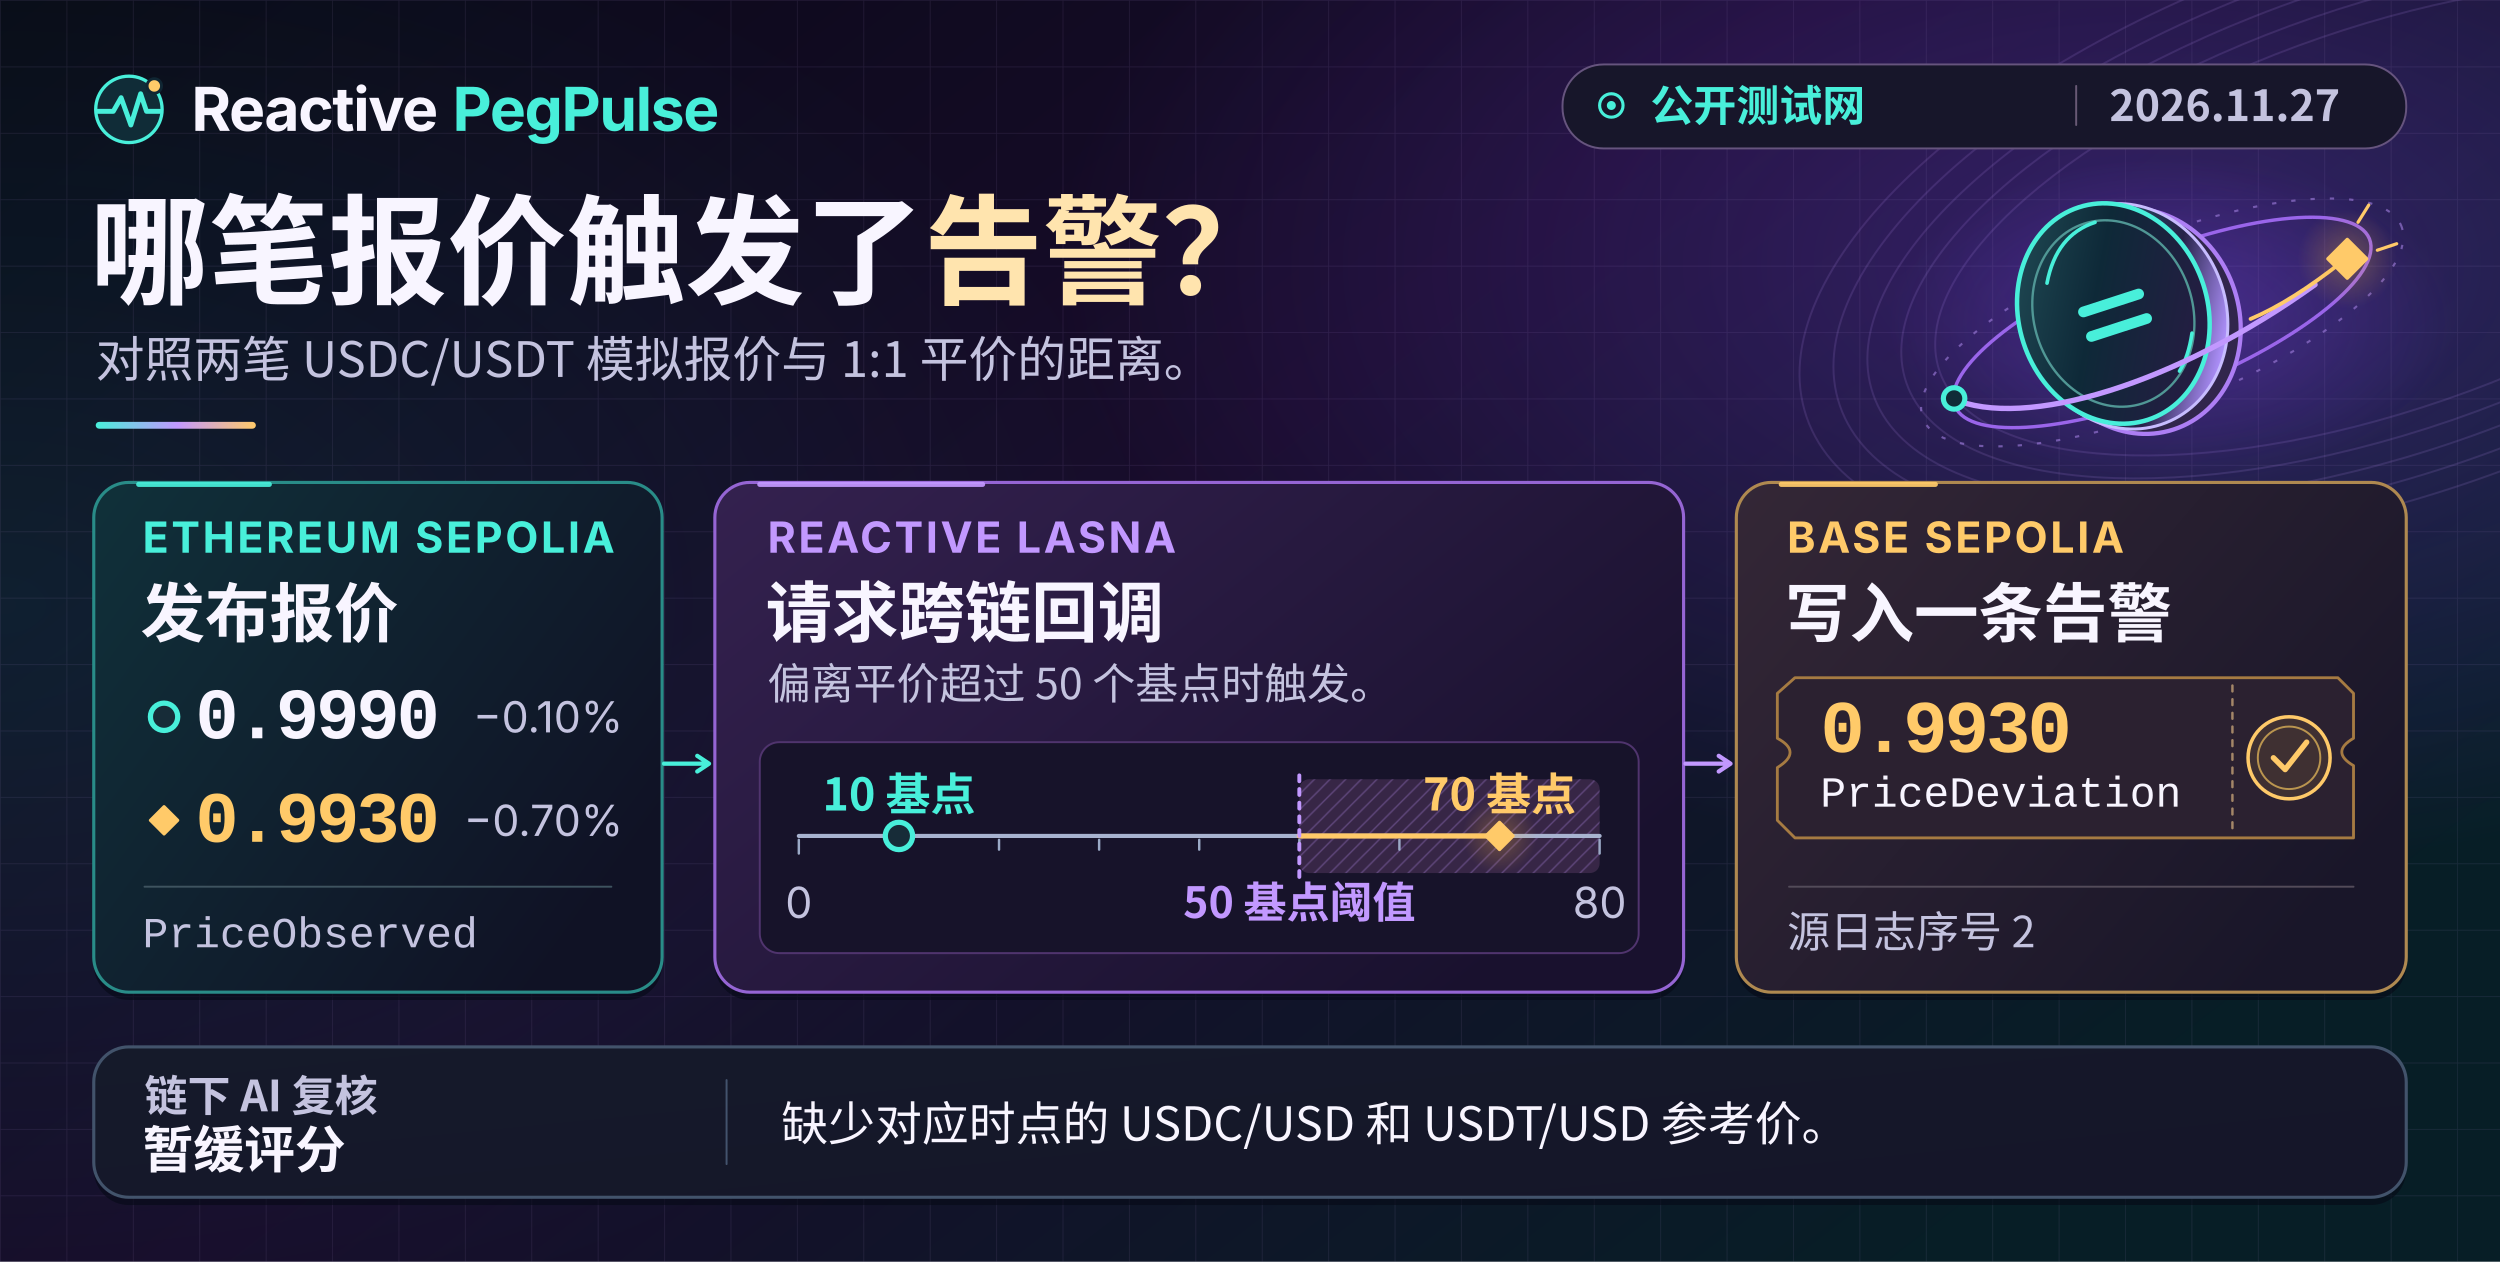
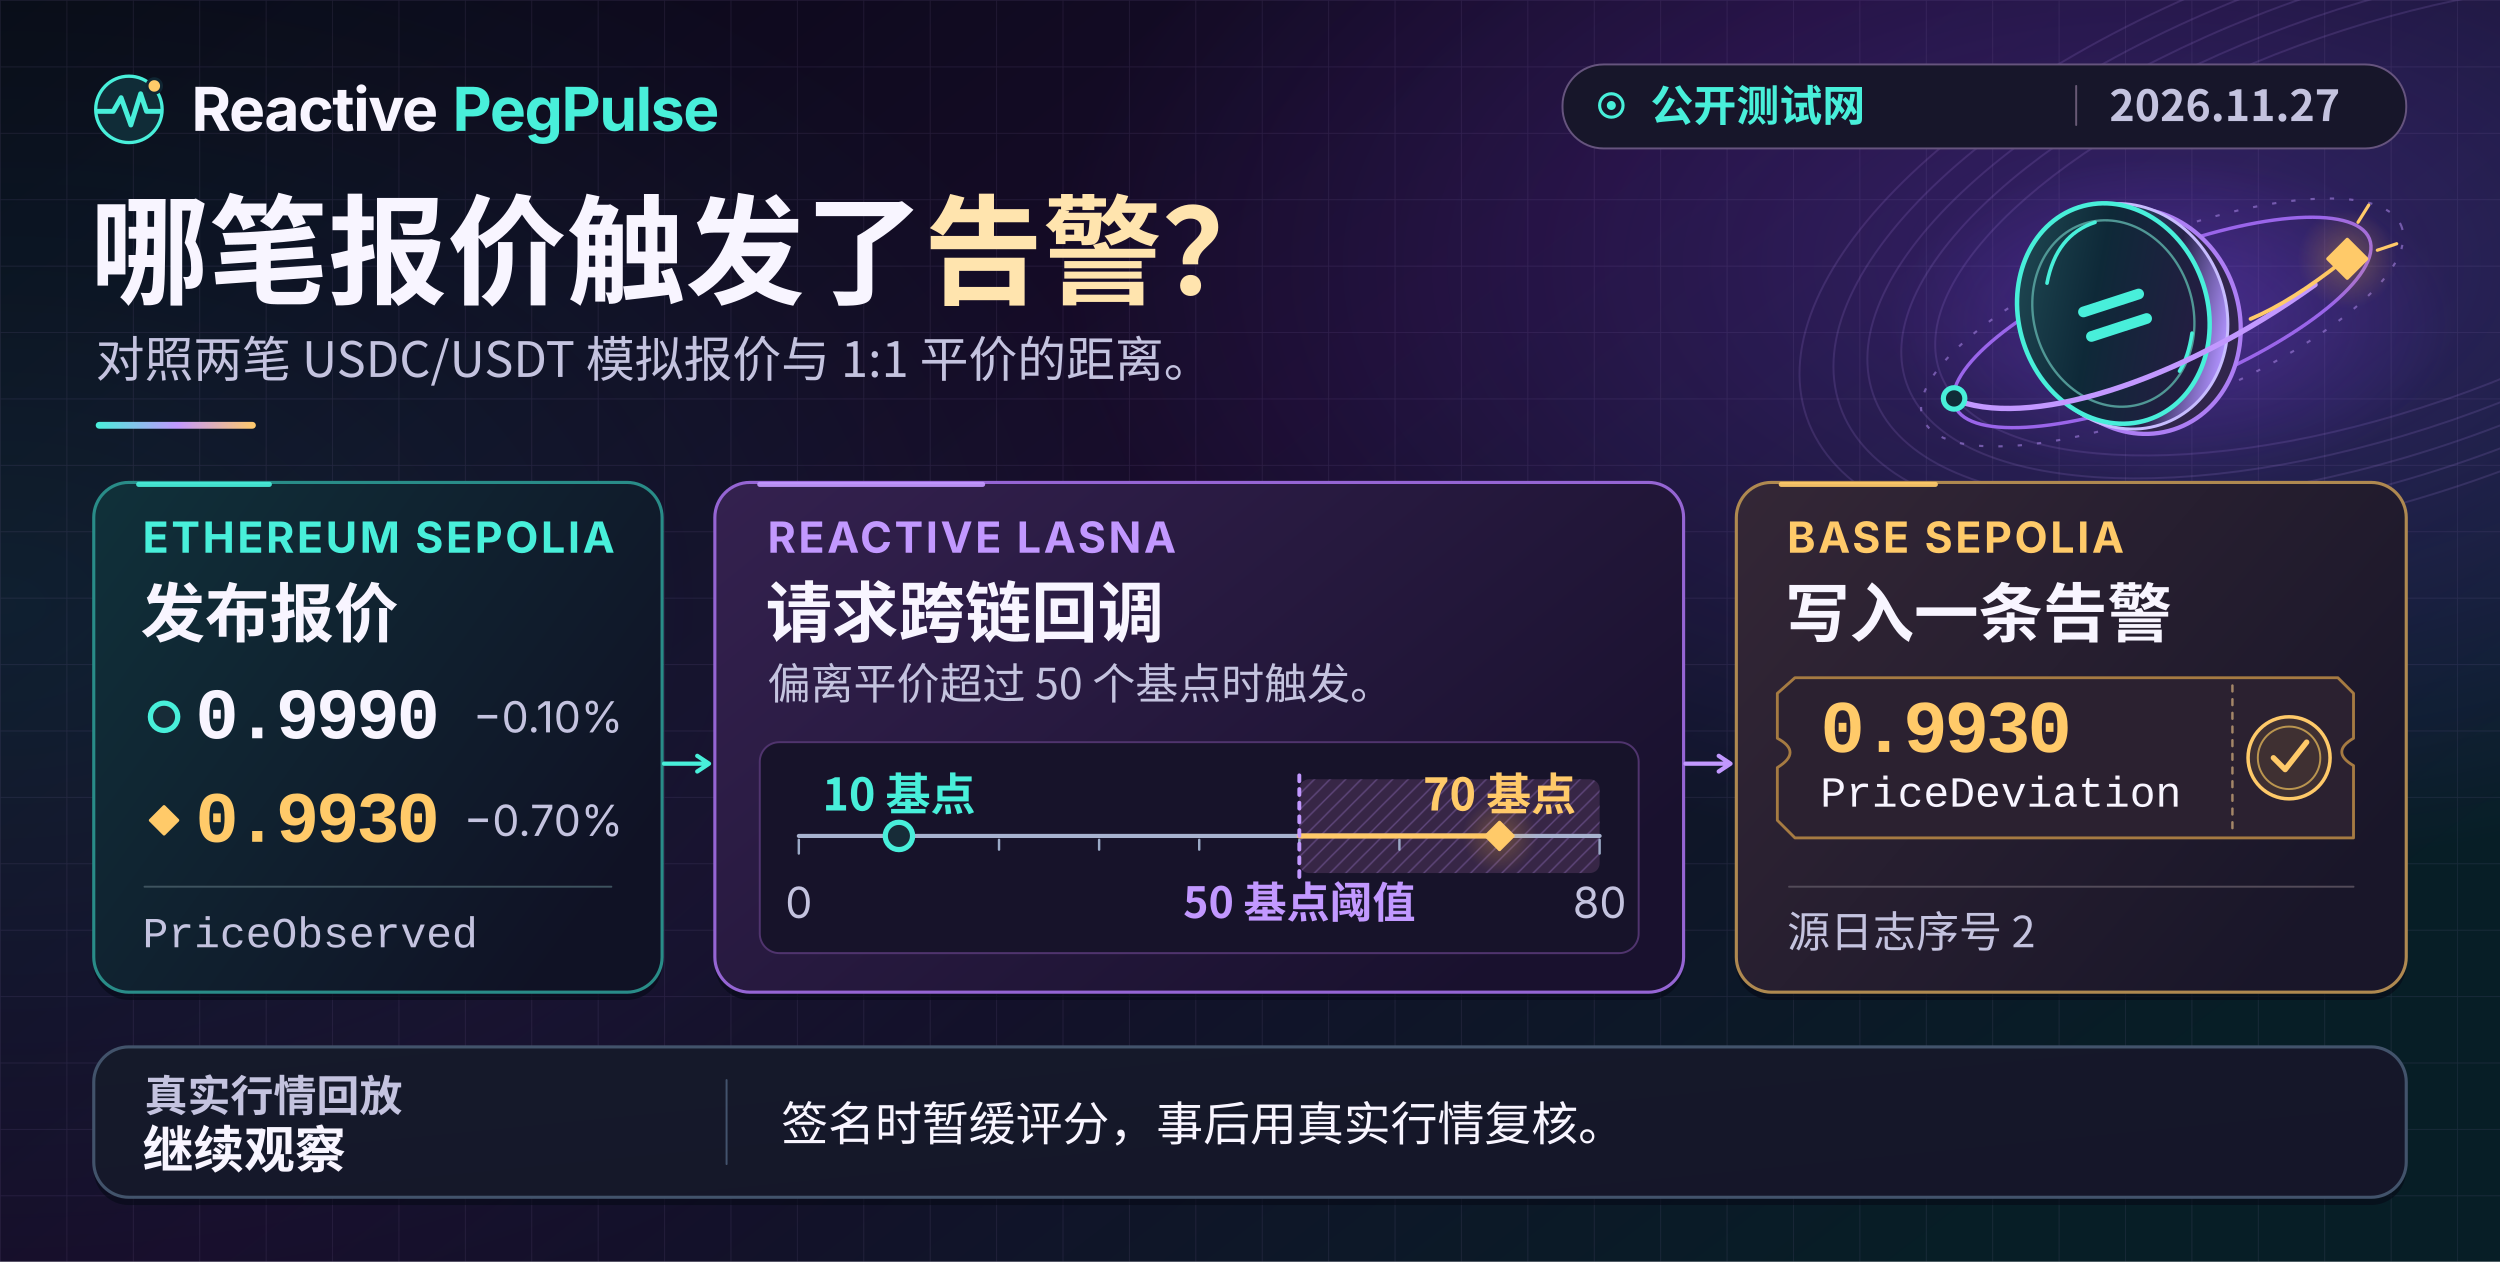
<svg xmlns="http://www.w3.org/2000/svg" aria-labelledby="title description" lang="zh-CN" width="1280" height="646" viewBox="0 0 1280 646" role="img">
  <defs>
    <linearGradient id="field" x1="0%" y1="0%" x2="100%" y2="65%">
      <stop offset="0%" stop-color="#080915" />
      <stop offset="51%" stop-color="#180c2b" />
      <stop offset="100%" stop-color="#071e26" />
    </linearGradient>
    <linearGradient id="origin" x1="0%" y1="0%" x2="100%" y2="65%">
      <stop offset="0%" stop-color="#10313a" />
      <stop offset="100%" stop-color="#101225" />
    </linearGradient>
    <linearGradient id="gate" x1="0%" y1="0%" x2="100%" y2="65%">
      <stop offset="0%" stop-color="#34214f" />
      <stop offset="100%" stop-color="#19112e" />
    </linearGradient>
    <linearGradient id="sink" x1="0%" y1="0%" x2="100%" y2="65%">
      <stop offset="0%" stop-color="#342736" />
      <stop offset="100%" stop-color="#191629" />
    </linearGradient>
    <linearGradient id="review" x1="0%" y1="0%" x2="100%" y2="65%">
      <stop offset="0%" stop-color="#151a2a" />
      <stop offset="100%" stop-color="#151629" />
    </linearGradient>
    <linearGradient id="metal" x1="0%" y1="0%" x2="100%" y2="65%">
      <stop offset="0%" stop-color="#52e6d7" />
      <stop offset="37%" stop-color="#225966" />
      <stop offset="74%" stop-color="#262249" />
      <stop offset="100%" stop-color="#b193ff" />
    </linearGradient>
    <linearGradient id="coin" x1="0%" y1="0%" x2="100%" y2="65%">
      <stop offset="0%" stop-color="#24515a" />
      <stop offset="49%" stop-color="#0e2938" />
      <stop offset="100%" stop-color="#261c43" />
    </linearGradient>
    <linearGradient id="spectrum" x1="0%" y1="0%" x2="100%" y2="0%">
      <stop offset="0%" stop-color="#48efda" />
      <stop offset="51%" stop-color="#c298ff" />
      <stop offset="100%" stop-color="#ffca69" />
    </linearGradient>
    <radialGradient id="orchid-light">
      <stop offset="0%" stop-color="#8748ff" stop-opacity=".29" />
      <stop offset="100%" stop-color="#8748ff" stop-opacity="0" />
    </radialGradient>
    <radialGradient id="teal-light">
      <stop offset="0%" stop-color="#17cbb9" stop-opacity=".11" />
      <stop offset="100%" stop-color="#17cbb9" stop-opacity="0" />
    </radialGradient>
    <radialGradient id="gold-light">
      <stop offset="0%" stop-color="#ffb939" stop-opacity=".28" />
      <stop offset="100%" stop-color="#ffb939" stop-opacity="0" />
    </radialGradient>
    <pattern id="grid" width="34" height="34" patternUnits="userSpaceOnUse">
      <path d="M34 0 H0 V34" stroke="#ab8bd2" stroke-width="0.8" fill="none" stroke-linecap="round" stroke-linejoin="round" opacity=".12" />
    </pattern>
    <pattern id="tail-hatch" width="8" height="8" patternUnits="userSpaceOnUse">
      <path d="M-2 2 L2 -2 M0 8 L8 0 M6 10 L10 6" stroke="#c298ff" stroke-width="0.75" fill="none" stroke-linecap="round" stroke-linejoin="round" opacity=".28" />
    </pattern>
  </defs>
  <rect x="0" y="0" width="1280" height="646" fill="url(#field)" />
  <ellipse cx="1100.8" cy="135.66" rx="563.2" ry="310.08" fill="url(#orchid-light)" />
  <ellipse cx="0" cy="310.08" rx="601.6" ry="387.6" fill="url(#teal-light)" />
  <rect x="0" y="0" width="1280" height="646" fill="url(#grid)" />
  <g transform="rotate(-19 1220 112)" opacity=".14">
    <ellipse cx="1220" cy="112" rx="240" ry="98" fill="none" stroke="#c298ff" stroke-width="1" />
    <ellipse cx="1220" cy="112" rx="258" ry="109" fill="none" stroke="#c298ff" stroke-width="1" />
    <ellipse cx="1220" cy="112" rx="276" ry="120" fill="none" stroke="#c298ff" stroke-width="1" />
    <ellipse cx="1220" cy="112" rx="294" ry="131" fill="none" stroke="#c298ff" stroke-width="1" />
    <ellipse cx="1220" cy="112" rx="312" ry="142" fill="none" stroke="#c298ff" stroke-width="1" />
  </g>
  <g transform="translate(48 38) scale(1)">
    <circle cx="18" cy="18" r="17" fill="#102c37" stroke="#48efda" stroke-width="1.7" />
    <path d="M2 19 H10 L14 12 L19 26 L24 10 L27 19 H34" stroke="#48efda" stroke-width="2.5" fill="none" stroke-linecap="round" stroke-linejoin="round" />
    <circle cx="31" cy="6" r="3.7" fill="#ffca69" stroke="#102633" stroke-width="1.5" />
  </g>
  <text x="98" y="67" fill="#f8f5ff" font-size="31" font-weight="700" font-family="Inter, -apple-system, BlinkMacSystemFont, 'Segoe UI', Arial, sans-serif" text-anchor="start" letter-spacing="-0.7">
    <tspan>Reactive </tspan>
    <tspan fill="#48efda">PegPulse</tspan>
  </text>
  <rect x="800" y="33" width="432" height="43" fill="#17162a" rx="21" stroke="#66547e" />
  <circle cx="825" cy="54" r="6" fill="none" stroke="#48efda" stroke-width="1.6" />
  <circle cx="825" cy="54" r="2.3" fill="#48efda" />
  <text x="845" y="62" fill="#48efda" font-size="22" font-weight="700" font-family="'Noto Sans CJK SC','PingFang SC','Microsoft YaHei',sans-serif" text-anchor="start" letter-spacing="0">公开测试网</text>
  <path d="M1063 44 V64" stroke="#685975" stroke-width="1" fill="none" stroke-linecap="round" stroke-linejoin="round" />
  <text x="1080" y="62" fill="#c4c3df" font-size="22" font-weight="600" font-family="'Noto Sans CJK SC','PingFang SC','Microsoft YaHei',sans-serif" text-anchor="start" letter-spacing="0">2026.11.27</text>
  <g transform="translate(1105 160) scale(1.1)">
    <ellipse cx="7" cy="5" rx="133" ry="77" fill="url(#orchid-light)" />
    <g transform="rotate(-22)">
      <ellipse cx="0" cy="5" rx="104" ry="32" fill="none" stroke="#9a65ea" stroke-width="1.6" />
      <ellipse cx="0" cy="5" rx="120" ry="39" fill="none" stroke="#9272ce" stroke-width="1" stroke-dasharray="2 7" opacity=".7" />
    </g>
    <g transform="rotate(-18)">
      <ellipse cx="-10" cy="1" rx="47" ry="53" fill="#31264c" stroke="#ad7ef4" stroke-width="2" />
      <ellipse cx="-15" cy="-3" rx="47" ry="53" fill="url(#metal)" stroke="#c7bcff" stroke-width="1.4" />
      <ellipse cx="-20" cy="-6" rx="44" ry="52" fill="url(#coin)" stroke="#48efda" stroke-width="2.1" />
      <ellipse cx="-20" cy="-6" rx="37" ry="44" fill="none" stroke="#509795" stroke-width="1.1" />
      <path d="M-45 -29 Q-34 -49 -15 -49 M1 29 Q7 24 12 14" stroke="#48efda" stroke-width="1.7" fill="none" stroke-linecap="round" stroke-linejoin="round" />
      <path d="M-33 -11 H-6 M-33 1 H-6" stroke="#48efda" stroke-width="5.0" fill="none" stroke-linecap="round" stroke-linejoin="round" />
    </g>
    <path d="M-96 40 C-62 55 9 33 73 -13" stroke="#c298ff" stroke-width="2.5" fill="none" stroke-linecap="round" stroke-linejoin="round" />
    <path d="M43 3 Q62 -5 86 -24" stroke="#ffca69" stroke-width="1.8" fill="none" stroke-linecap="round" stroke-linejoin="round" />
    <circle cx="-95" cy="40" r="5" fill="#102c37" stroke="#48efda" stroke-width="2.4" />
    <circle cx="88" cy="-25" r="23" fill="url(#gold-light)" />
    <path d="M88 -34 l9 9 l-9 9 l-9 -9 z" stroke="#ffca69" stroke-width="1.6" fill="#ffca69" stroke-linecap="round" stroke-linejoin="round" />
    <path d="M93 -42 L98 -50 M102 -29 L111 -32" stroke="#ffca69" stroke-width="1.5" fill="none" stroke-linecap="round" stroke-linejoin="round" />
  </g>
  <text x="46" y="151" fill="#f8f5ff" font-size="61" font-weight="700" font-family="'Noto Sans CJK SC','PingFang SC','Microsoft YaHei',sans-serif" text-anchor="start" letter-spacing="0">哪笔报价触发了<tspan fill="#ffe4ae" font-family="'Noto Sans CJK SC','PingFang SC','Microsoft YaHei',sans-serif" letter-spacing="0">告警？</tspan>
  </text>
  <text x="49" y="193" fill="#c4c3df" font-size="25" font-weight="400" font-family="'Noto Sans CJK SC','PingFang SC','Microsoft YaHei',sans-serif" text-anchor="start" letter-spacing="0">对照两笔 USDC/USDT 模拟报价与 1:1 平价的距离。</text>
  <rect x="49" y="216" width="82" height="3.5" fill="url(#spectrum)" rx="1.75" />
  <rect x="48" y="251" width="291" height="261" fill="#050916" rx="18" opacity=".6" />
  <rect x="48" y="247" width="291" height="261" fill="url(#origin)" rx="18" stroke="#298c88" stroke-width="1.6" />
  <path d="M71 248 h66.9" stroke="#48efda" stroke-width="2.6" fill="none" stroke-linecap="round" stroke-linejoin="round" opacity=".92" />
  <rect x="366" y="251" width="496" height="261" fill="#050916" rx="18" opacity=".6" />
  <rect x="366" y="247" width="496" height="261" fill="url(#gate)" rx="18" stroke="#9565d4" stroke-width="1.6" />
  <path d="M389 248 h114.1" stroke="#c298ff" stroke-width="2.6" fill="none" stroke-linecap="round" stroke-linejoin="round" opacity=".92" />
  <rect x="889" y="251" width="343" height="261" fill="#050916" rx="18" opacity=".6" />
  <rect x="889" y="247" width="343" height="261" fill="url(#sink)" rx="18" stroke="#af8950" stroke-width="1.6" />
  <path d="M912 248 h78.9" stroke="#ffca69" stroke-width="2.6" fill="none" stroke-linecap="round" stroke-linejoin="round" opacity=".92" />
  <g transform="translate(339 391)">
    <path d="M1 0 H24 m-6 -4 l6 4 l-6 4" stroke="#48efda" stroke-width="2.2" fill="none" stroke-linecap="round" stroke-linejoin="round" />
  </g>
  <g transform="translate(862 391)">
    <path d="M1 0 H24 m-6 -4 l6 4 l-6 4" stroke="#c298ff" stroke-width="2.2" fill="none" stroke-linecap="round" stroke-linejoin="round" />
  </g>
  <text x="73" y="283" fill="#48efda" font-size="22" font-weight="700" font-family="Inter, -apple-system, BlinkMacSystemFont, 'Segoe UI', Arial, sans-serif" text-anchor="start" letter-spacing="1.35">ETHEREUM SEPOLIA</text>
  <text x="72" y="326" fill="#f8f5ff" font-size="33" font-weight="650" font-family="'Noto Sans CJK SC','PingFang SC','Microsoft YaHei',sans-serif" text-anchor="start" letter-spacing="0">发布报价</text>
  <circle cx="84" cy="367" r="7" fill="#172c38" stroke="#48efda" stroke-width="2.7" />
  <text x="100" y="378" fill="#f8f5ff" font-size="37" font-weight="650" font-family="ui-monospace, 'SFMono-Regular', Consolas, 'Liberation Mono', monospace" text-anchor="start" letter-spacing="-1.6">0.9990</text>
  <text x="319" y="375" fill="#c4c3df" font-size="22" font-weight="400" font-family="Inter, -apple-system, BlinkMacSystemFont, 'Segoe UI', Arial, sans-serif" text-anchor="end" letter-spacing="0">−0.10%</text>
  <path d="M84 413 l7 7 l-7 7 l-7 -7 z" stroke="#ffca69" stroke-width="1.6" fill="#ffca69" stroke-linecap="round" stroke-linejoin="round" />
  <text x="100" y="431" fill="#ffca69" font-size="37" font-weight="650" font-family="ui-monospace, 'SFMono-Regular', Consolas, 'Liberation Mono', monospace" text-anchor="start" letter-spacing="-1.6">0.9930</text>
  <text x="319" y="428" fill="#c4c3df" font-size="22" font-weight="400" font-family="Inter, -apple-system, BlinkMacSystemFont, 'Segoe UI', Arial, sans-serif" text-anchor="end" letter-spacing="0">−0.70%</text>
  <path d="M74 454 H313" stroke="#3e535f" stroke-width="1" fill="none" stroke-linecap="round" stroke-linejoin="round" />
  <text x="73" y="485" fill="#c4c3df" font-size="22" font-weight="400" font-family="ui-monospace, 'SFMono-Regular', Consolas, 'Liberation Mono', monospace" text-anchor="start" letter-spacing="0">PriceObserved</text>
  <text x="393" y="283" fill="#c298ff" font-size="22" font-weight="700" font-family="Inter, -apple-system, BlinkMacSystemFont, 'Segoe UI', Arial, sans-serif" text-anchor="start" letter-spacing="1.35">REACTIVE LASNA</text>
  <text x="392" y="326" fill="#f8f5ff" font-size="34" font-weight="650" font-family="'Noto Sans CJK SC','PingFang SC','Microsoft YaHei',sans-serif" text-anchor="start" letter-spacing="0">请求跨链回调</text>
  <text x="393" y="358" fill="#c4c3df" font-size="22" font-weight="400" font-family="'Noto Sans CJK SC','PingFang SC','Microsoft YaHei',sans-serif" text-anchor="start" letter-spacing="0">偏离平价超过 50 个基点时触发。</text>
  <rect x="389" y="380" width="450" height="108" fill="#17132a" rx="10" stroke="#50346e" />
  <rect x="665.25" y="399" width="153.75" height="48" fill="#51365d" rx="5" opacity=".56" />
  <rect x="665.25" y="399" width="153.75" height="48" fill="url(#tail-hatch)" rx="5" />
  <path d="M409 428 H819" stroke="#a8b3d0" stroke-width="2.1" fill="none" stroke-linecap="round" stroke-linejoin="round" />
  <path d="M665.25 428 H767.75" stroke="#ffca69" stroke-width="2.7" fill="none" stroke-linecap="round" stroke-linejoin="round" />
  <path d="M409.0 430 v7" stroke="#9baac7" stroke-width="1.25" fill="none" stroke-linecap="round" stroke-linejoin="round" />
  <path d="M460.25 430 v5" stroke="#9baac7" stroke-width="1.25" fill="none" stroke-linecap="round" stroke-linejoin="round" />
  <path d="M511.5 430 v5" stroke="#9baac7" stroke-width="1.25" fill="none" stroke-linecap="round" stroke-linejoin="round" />
  <path d="M562.75 430 v5" stroke="#9baac7" stroke-width="1.25" fill="none" stroke-linecap="round" stroke-linejoin="round" />
  <path d="M614.0 430 v5" stroke="#9baac7" stroke-width="1.25" fill="none" stroke-linecap="round" stroke-linejoin="round" />
  <path d="M665.25 430 v5" stroke="#9baac7" stroke-width="1.25" fill="none" stroke-linecap="round" stroke-linejoin="round" />
  <path d="M716.5 430 v5" stroke="#9baac7" stroke-width="1.25" fill="none" stroke-linecap="round" stroke-linejoin="round" />
  <path d="M767.75 430 v5" stroke="#9baac7" stroke-width="1.25" fill="none" stroke-linecap="round" stroke-linejoin="round" />
  <path d="M819.0 430 v7" stroke="#9baac7" stroke-width="1.25" fill="none" stroke-linecap="round" stroke-linejoin="round" />
  <path d="M665.25 397 V449" stroke="#c298ff" stroke-width="2" fill="none" stroke-linecap="round" stroke-linejoin="round" stroke-dasharray="3 4" />
  <circle cx="460.25" cy="428" r="7" fill="#172c38" stroke="#48efda" stroke-width="2.7" />
  <text x="460.25" y="415" fill="#48efda" font-size="23" font-weight="700" font-family="'Noto Sans CJK SC','PingFang SC','Microsoft YaHei',sans-serif" text-anchor="middle" letter-spacing="0">10 基点</text>
  <circle cx="767.75" cy="428" r="19" fill="url(#gold-light)" />
  <path d="M767.75 421 l7 7 l-7 7 l-7 -7 z" stroke="#ffca69" stroke-width="1.6" fill="#ffca69" stroke-linecap="round" stroke-linejoin="round" />
  <text x="767.75" y="415" fill="#ffca69" font-size="23" font-weight="700" font-family="'Noto Sans CJK SC','PingFang SC','Microsoft YaHei',sans-serif" text-anchor="middle" letter-spacing="0">70 基点</text>
  <text x="409" y="470" fill="#c4c3df" font-size="22" font-weight="400" font-family="Inter, -apple-system, BlinkMacSystemFont, 'Segoe UI', Arial, sans-serif" text-anchor="middle" letter-spacing="0">0</text>
  <text x="819" y="470" fill="#c4c3df" font-size="22" font-weight="400" font-family="Inter, -apple-system, BlinkMacSystemFont, 'Segoe UI', Arial, sans-serif" text-anchor="middle" letter-spacing="0">80</text>
  <text x="665.25" y="470" fill="#c298ff" font-size="22" font-weight="600" font-family="'Noto Sans CJK SC','PingFang SC','Microsoft YaHei',sans-serif" text-anchor="middle" letter-spacing="0">50 基点阈值</text>
  <text x="915" y="283" fill="#ffca69" font-size="22" font-weight="700" font-family="Inter, -apple-system, BlinkMacSystemFont, 'Segoe UI', Arial, sans-serif" text-anchor="start" letter-spacing="1.35">BASE SEPOLIA</text>
  <text x="914" y="326" fill="#f8f5ff" font-size="33" font-weight="650" font-family="'Noto Sans CJK SC','PingFang SC','Microsoft YaHei',sans-serif" text-anchor="start" letter-spacing="0">写入一条告警</text>
  <path d="M919 347 H1197 L1205 355 V378 Q1193 385 1205 392 V429 H919 L910 420 V393 Q923 385 910 378 V355 Z" stroke="#a67b42" stroke-width="1.45" fill="#2b2130" stroke-linecap="round" stroke-linejoin="round" />
  <path d="M1143 351 V425" stroke="#a48768" stroke-width="1.25" fill="none" stroke-linecap="round" stroke-linejoin="round" stroke-dasharray="3 4" />
  <text x="932" y="385" fill="#ffca69" font-size="38" font-weight="650" font-family="ui-monospace, 'SFMono-Regular', Consolas, 'Liberation Mono', monospace" text-anchor="start" letter-spacing="-1.6">0.9930</text>
  <text x="932" y="413" fill="#f8f5ff" font-size="22" font-weight="500" font-family="ui-monospace, 'SFMono-Regular', Consolas, 'Liberation Mono', monospace" text-anchor="start" letter-spacing="0">PriceDeviation</text>
  <circle cx="1172" cy="388" r="21" fill="#3f3032" stroke="#ffca69" stroke-width="1.8" />
  <circle cx="1172" cy="388" r="16" fill="none" stroke="#ba954f" stroke-width="1" />
  <path d="M1164 388 l6 6 11 -14" stroke="#ffca69" stroke-width="2.8" fill="none" stroke-linecap="round" stroke-linejoin="round" />
  <path d="M916 454 H1205" stroke="#534b59" stroke-width="1" fill="none" stroke-linecap="round" stroke-linejoin="round" />
  <text x="915" y="485" fill="#c4c3df" font-size="22" font-weight="400" font-family="'Noto Sans CJK SC','PingFang SC','Microsoft YaHei',sans-serif" text-anchor="start" letter-spacing="0">源日志序号 2</text>
  <rect x="48" y="540" width="1184" height="77" fill="#050916" rx="18" opacity=".6" />
  <rect x="48" y="536" width="1184" height="77" fill="url(#review)" rx="18" stroke="#42536b" stroke-width="1.6" />
-   <text x="74" y="569" fill="#c4c3df" font-size="22" font-weight="700" font-family="'Noto Sans CJK SC','PingFang SC','Microsoft YaHei',sans-serif" text-anchor="start" letter-spacing="0">链下 AI 复核</text>
-   <text x="73" y="598" fill="#f8f5ff" font-size="26" font-weight="650" font-family="'Noto Sans CJK SC','PingFang SC','Microsoft YaHei',sans-serif" text-anchor="start" letter-spacing="0">暂缓评分</text>
+   <text x="74" y="569" fill="#c4c3df" font-size="22" font-weight="700" font-family="'Noto Sans CJK SC','PingFang SC','Microsoft YaHei',sans-serif" text-anchor="start" letter-spacing="0">真实行情回放</text>
+   <text x="73" y="598" fill="#f8f5ff" font-size="26" font-weight="650" font-family="'Noto Sans CJK SC','PingFang SC','Microsoft YaHei',sans-serif" text-anchor="start" letter-spacing="0">继续观察</text>
  <path d="M372 553 V596" stroke="#43536d" stroke-width="1" fill="none" stroke-linecap="round" stroke-linejoin="round" />
-   <text x="400" y="584" fill="#f8f5ff" font-size="24" font-weight="400" font-family="'Noto Sans CJK SC','PingFang SC','Microsoft YaHei',sans-serif" text-anchor="start" letter-spacing="0">缺少对应时点的 USDC/USD 和 USDT/USD 参考价。</text>
+   <text x="400" y="584" fill="#f8f5ff" font-size="24" font-weight="400" font-family="'Noto Sans CJK SC','PingFang SC','Microsoft YaHei',sans-serif" text-anchor="start" letter-spacing="0">签名时暂缓评分，事后用真实行情复核。</text>
</svg>
